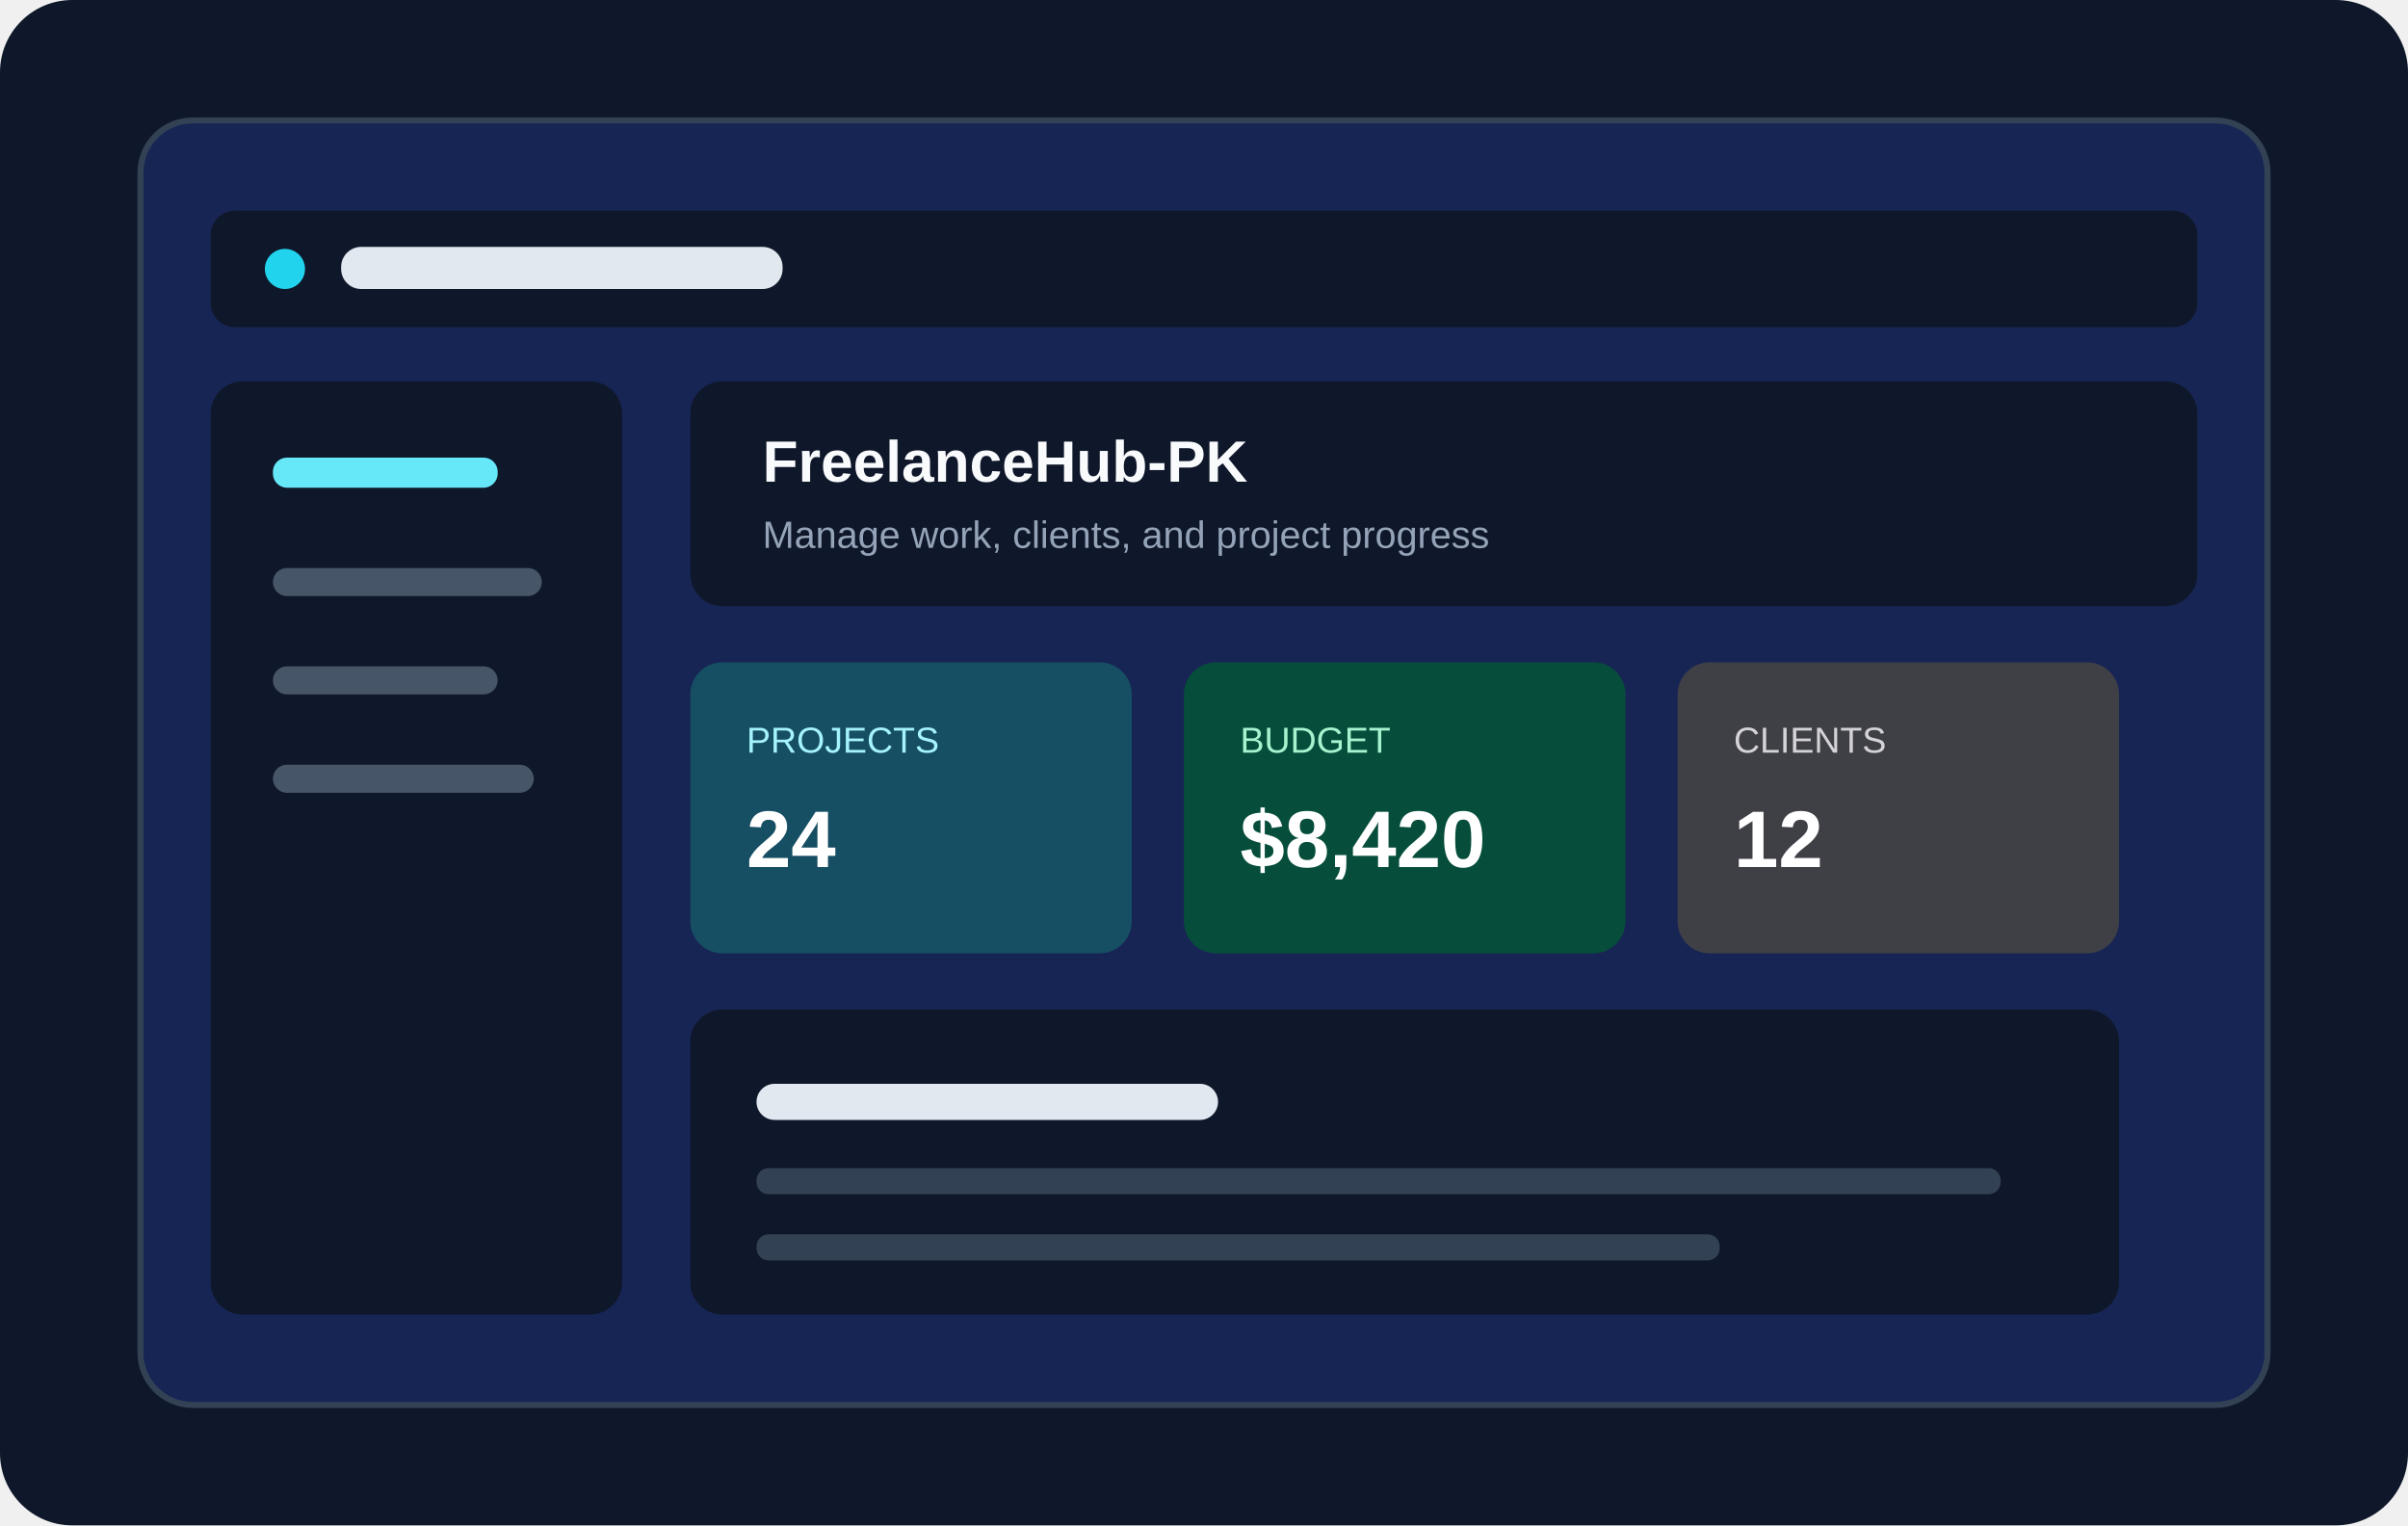
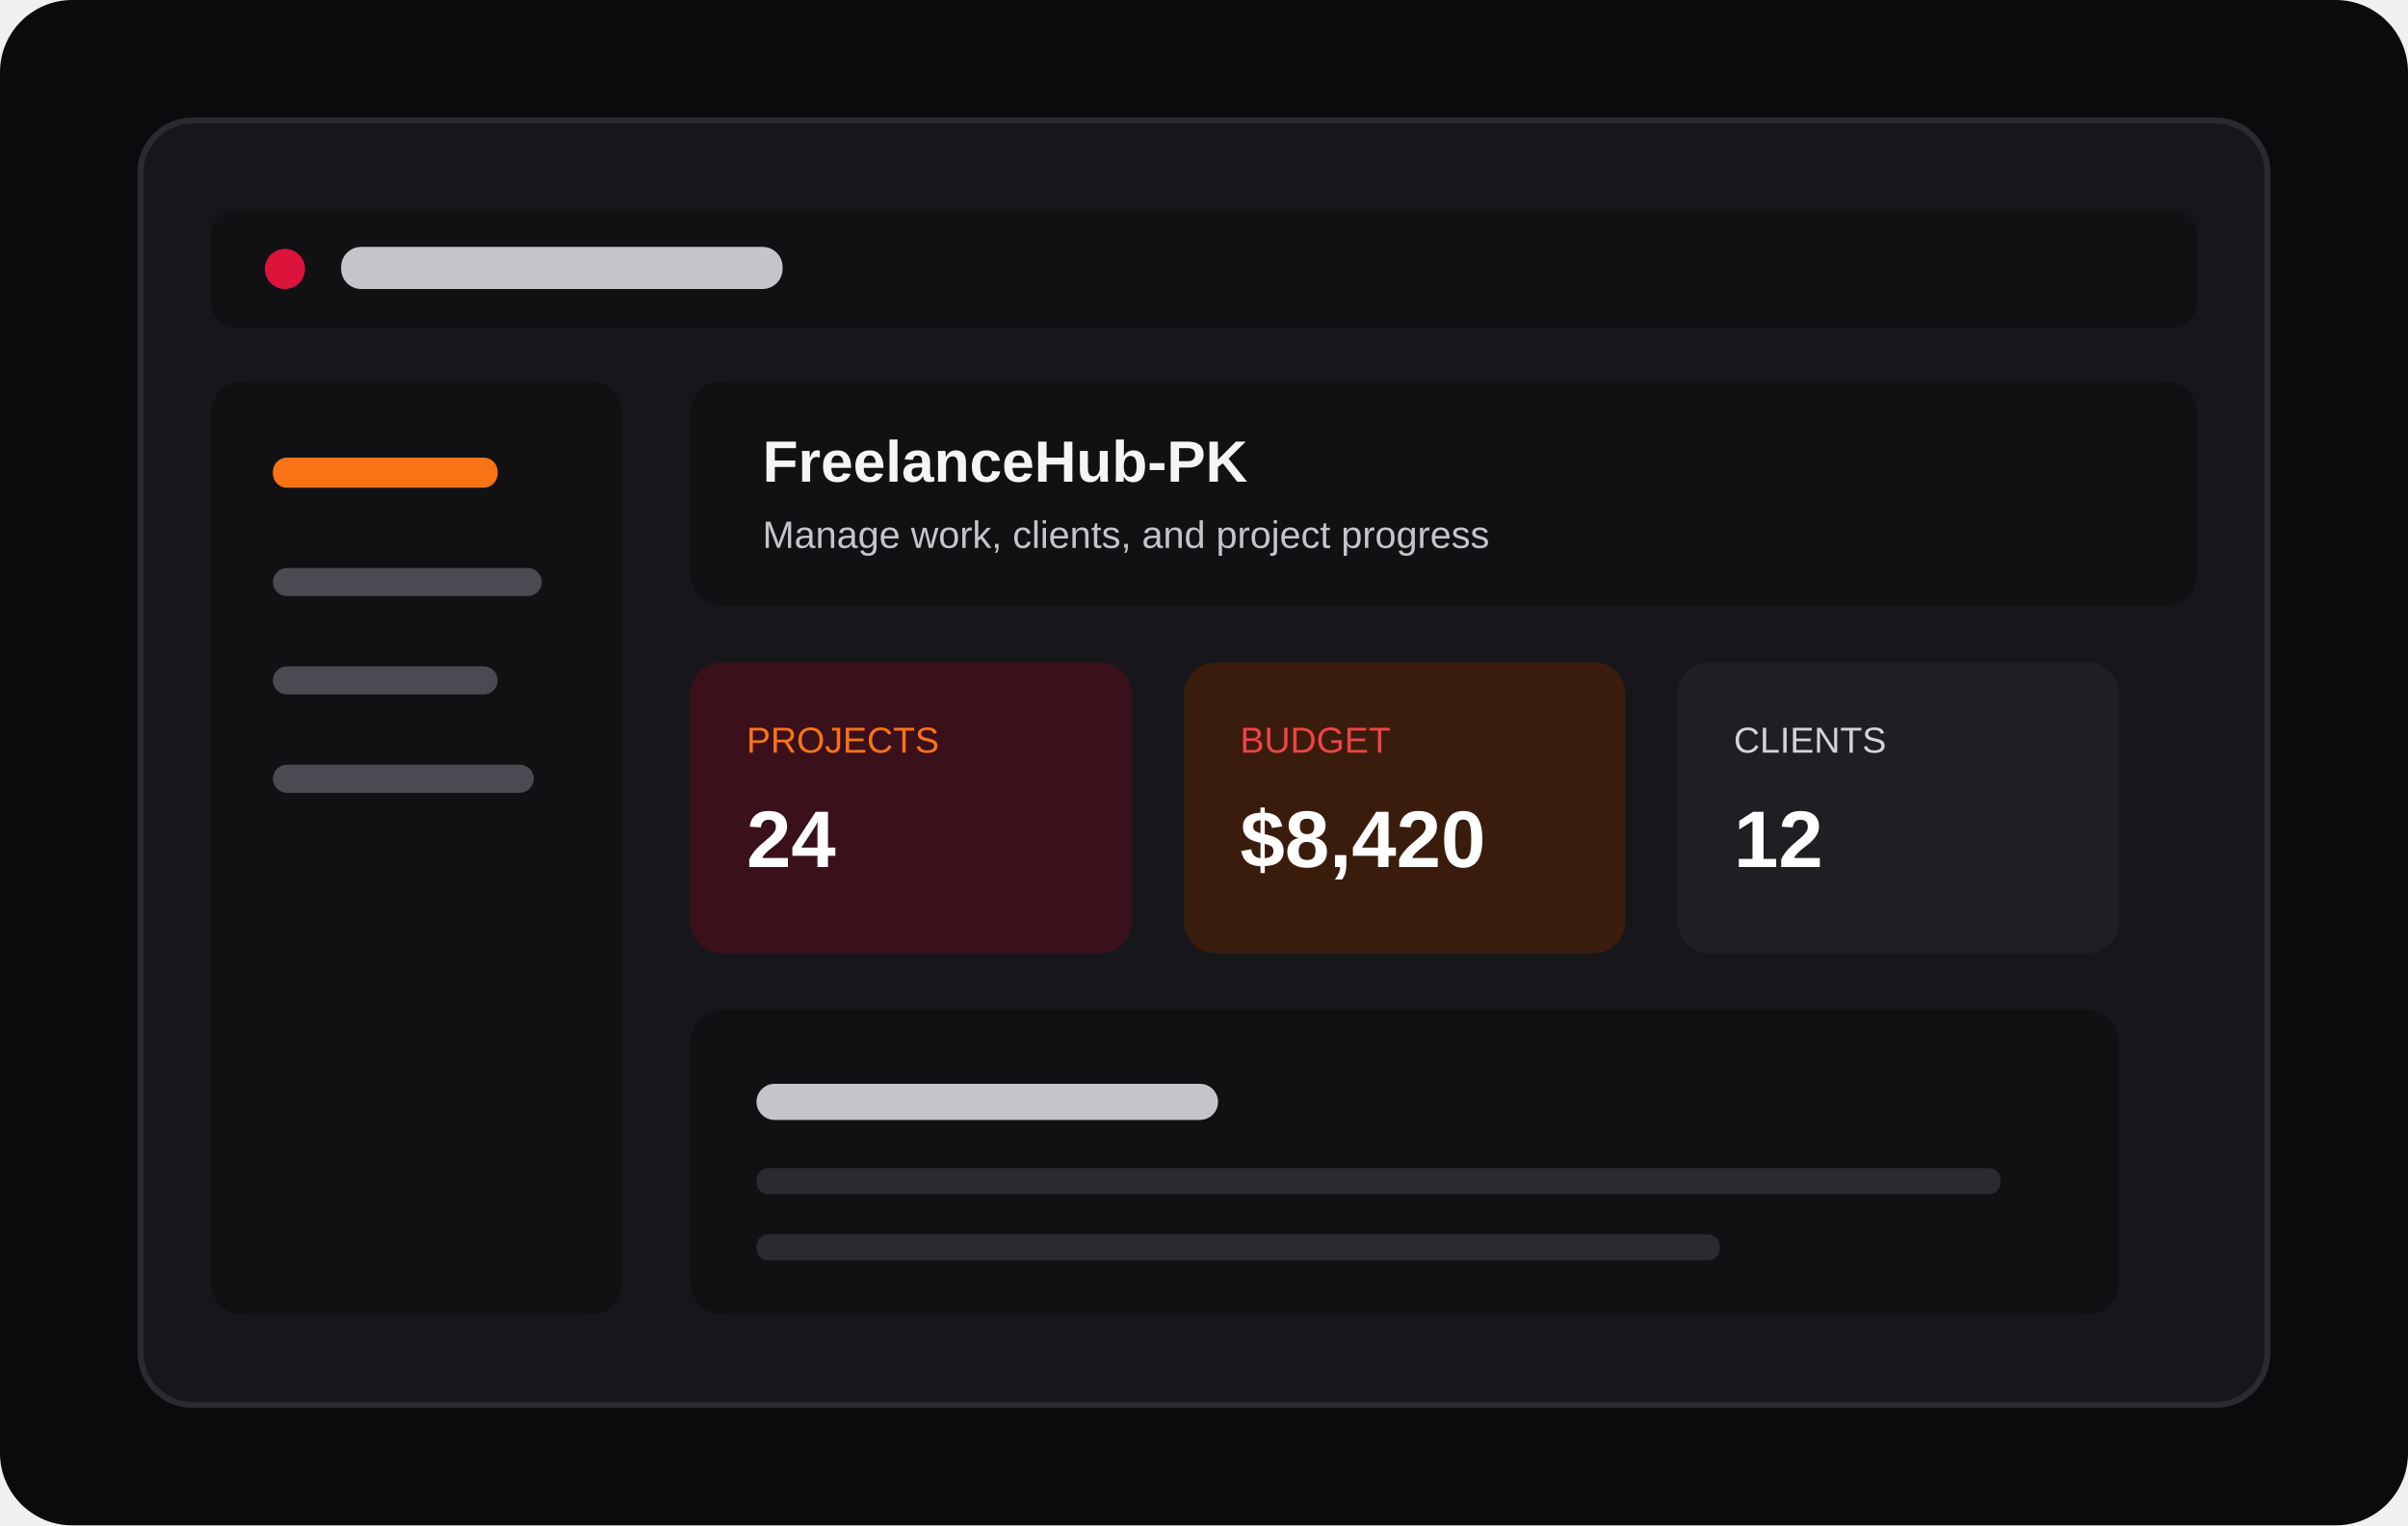
<svg xmlns="http://www.w3.org/2000/svg" width="1200" height="760" viewBox="0 0 1200 760" fill="none">
-   <rect width="1200" height="760" rx="36" fill="#0F172A" />
-   <rect x="70" y="60" width="1060" height="640" rx="26" fill="#172554" stroke="#334155" stroke-width="3" />
-   <rect x="105" y="105" width="990" height="58" rx="12" fill="#0F172A" />
-   <circle cx="142" cy="134" r="10" fill="#22D3EE" />
-   <rect x="170" y="123" width="220" height="21" rx="10" fill="#E2E8F0" />
-   <rect x="105" y="190" width="205" height="465" rx="16" fill="#0F172A" />
-   <rect x="136" y="228" width="112" height="15" rx="7" fill="#67E8F9" />
-   <rect x="136" y="283" width="134" height="14" rx="7" fill="#475569" />
-   <rect x="136" y="332" width="112" height="14" rx="7" fill="#475569" />
-   <rect x="136" y="381" width="130" height="14" rx="7" fill="#475569" />
-   <rect x="344" y="190" width="751" height="112" rx="16" fill="#0F172A" />
-   <text x="380" y="240" fill="#F8FAFC" font-family="Arial, sans-serif" font-size="29" font-weight="700">FreelanceHub-PK</text>
-   <text x="380" y="273" fill="#94A3B8" font-family="Arial, sans-serif" font-size="19">Manage work, clients, and project progress</text>
-   <rect x="344" y="330" width="220" height="145" rx="16" fill="#164E63" />
-   <rect x="590" y="330" width="220" height="145" rx="16" fill="#064E3B" />
-   <rect x="836" y="330" width="220" height="145" rx="16" fill="#3F3F46" />
-   <text x="372" y="375" fill="#A5F3FC" font-family="Arial, sans-serif" font-size="18">PROJECTS</text>
+   <rect width="1200" height="760" rx="36" fill="#0B0B0D" />
+   <rect x="70" y="60" width="1060" height="640" rx="26" fill="#17171B" stroke="#2A2A30" stroke-width="3" />
+   <rect x="105" y="105" width="990" height="58" rx="12" fill="#111114" />
+   <circle cx="142" cy="134" r="10" fill="#DC143C" />
+   <rect x="170" y="123" width="220" height="21" rx="10" fill="#C4C4C9" />
+   <rect x="105" y="190" width="205" height="465" rx="16" fill="#111114" />
+   <rect x="136" y="228" width="112" height="15" rx="7" fill="#F97316" />
+   <rect x="136" y="283" width="134" height="14" rx="7" fill="#4A4A52" />
+   <rect x="136" y="332" width="112" height="14" rx="7" fill="#4A4A52" />
+   <rect x="136" y="381" width="130" height="14" rx="7" fill="#4A4A52" />
+   <rect x="344" y="190" width="751" height="112" rx="16" fill="#111114" />
+   <text x="380" y="240" fill="#F5F5F5" font-family="Arial, sans-serif" font-size="29" font-weight="700">FreelanceHub-PK</text>
+   <text x="380" y="273" fill="#C4C4C9" font-family="Arial, sans-serif" font-size="19">Manage work, clients, and project progress</text>
+   <rect x="344" y="330" width="220" height="145" rx="16" fill="#3A101B" />
+   <rect x="590" y="330" width="220" height="145" rx="16" fill="#3A1C0D" />
+   <rect x="836" y="330" width="220" height="145" rx="16" fill="#1E1E23" />
+   <text x="372" y="375" fill="#F97316" font-family="Arial, sans-serif" font-size="18">PROJECTS</text>
  <text x="372" y="432" fill="white" font-family="Arial, sans-serif" font-size="40" font-weight="700">24</text>
-   <text x="618" y="375" fill="#A7F3D0" font-family="Arial, sans-serif" font-size="18">BUDGET</text>
+   <text x="618" y="375" fill="#EF4444" font-family="Arial, sans-serif" font-size="18">BUDGET</text>
  <text x="618" y="432" fill="white" font-family="Arial, sans-serif" font-size="40" font-weight="700">$8,420</text>
  <text x="864" y="375" fill="#D4D4D8" font-family="Arial, sans-serif" font-size="18">CLIENTS</text>
  <text x="864" y="432" fill="white" font-family="Arial, sans-serif" font-size="40" font-weight="700">12</text>
-   <rect x="344" y="503" width="712" height="152" rx="16" fill="#0F172A" />
-   <rect x="377" y="540" width="230" height="18" rx="9" fill="#E2E8F0" />
-   <rect x="377" y="582" width="620" height="13" rx="6" fill="#334155" />
-   <rect x="377" y="615" width="480" height="13" rx="6" fill="#334155" />
+   <rect x="344" y="503" width="712" height="152" rx="16" fill="#111114" />
+   <rect x="377" y="540" width="230" height="18" rx="9" fill="#C4C4C9" />
+   <rect x="377" y="582" width="620" height="13" rx="6" fill="#2A2A30" />
+   <rect x="377" y="615" width="480" height="13" rx="6" fill="#2A2A30" />
</svg>
